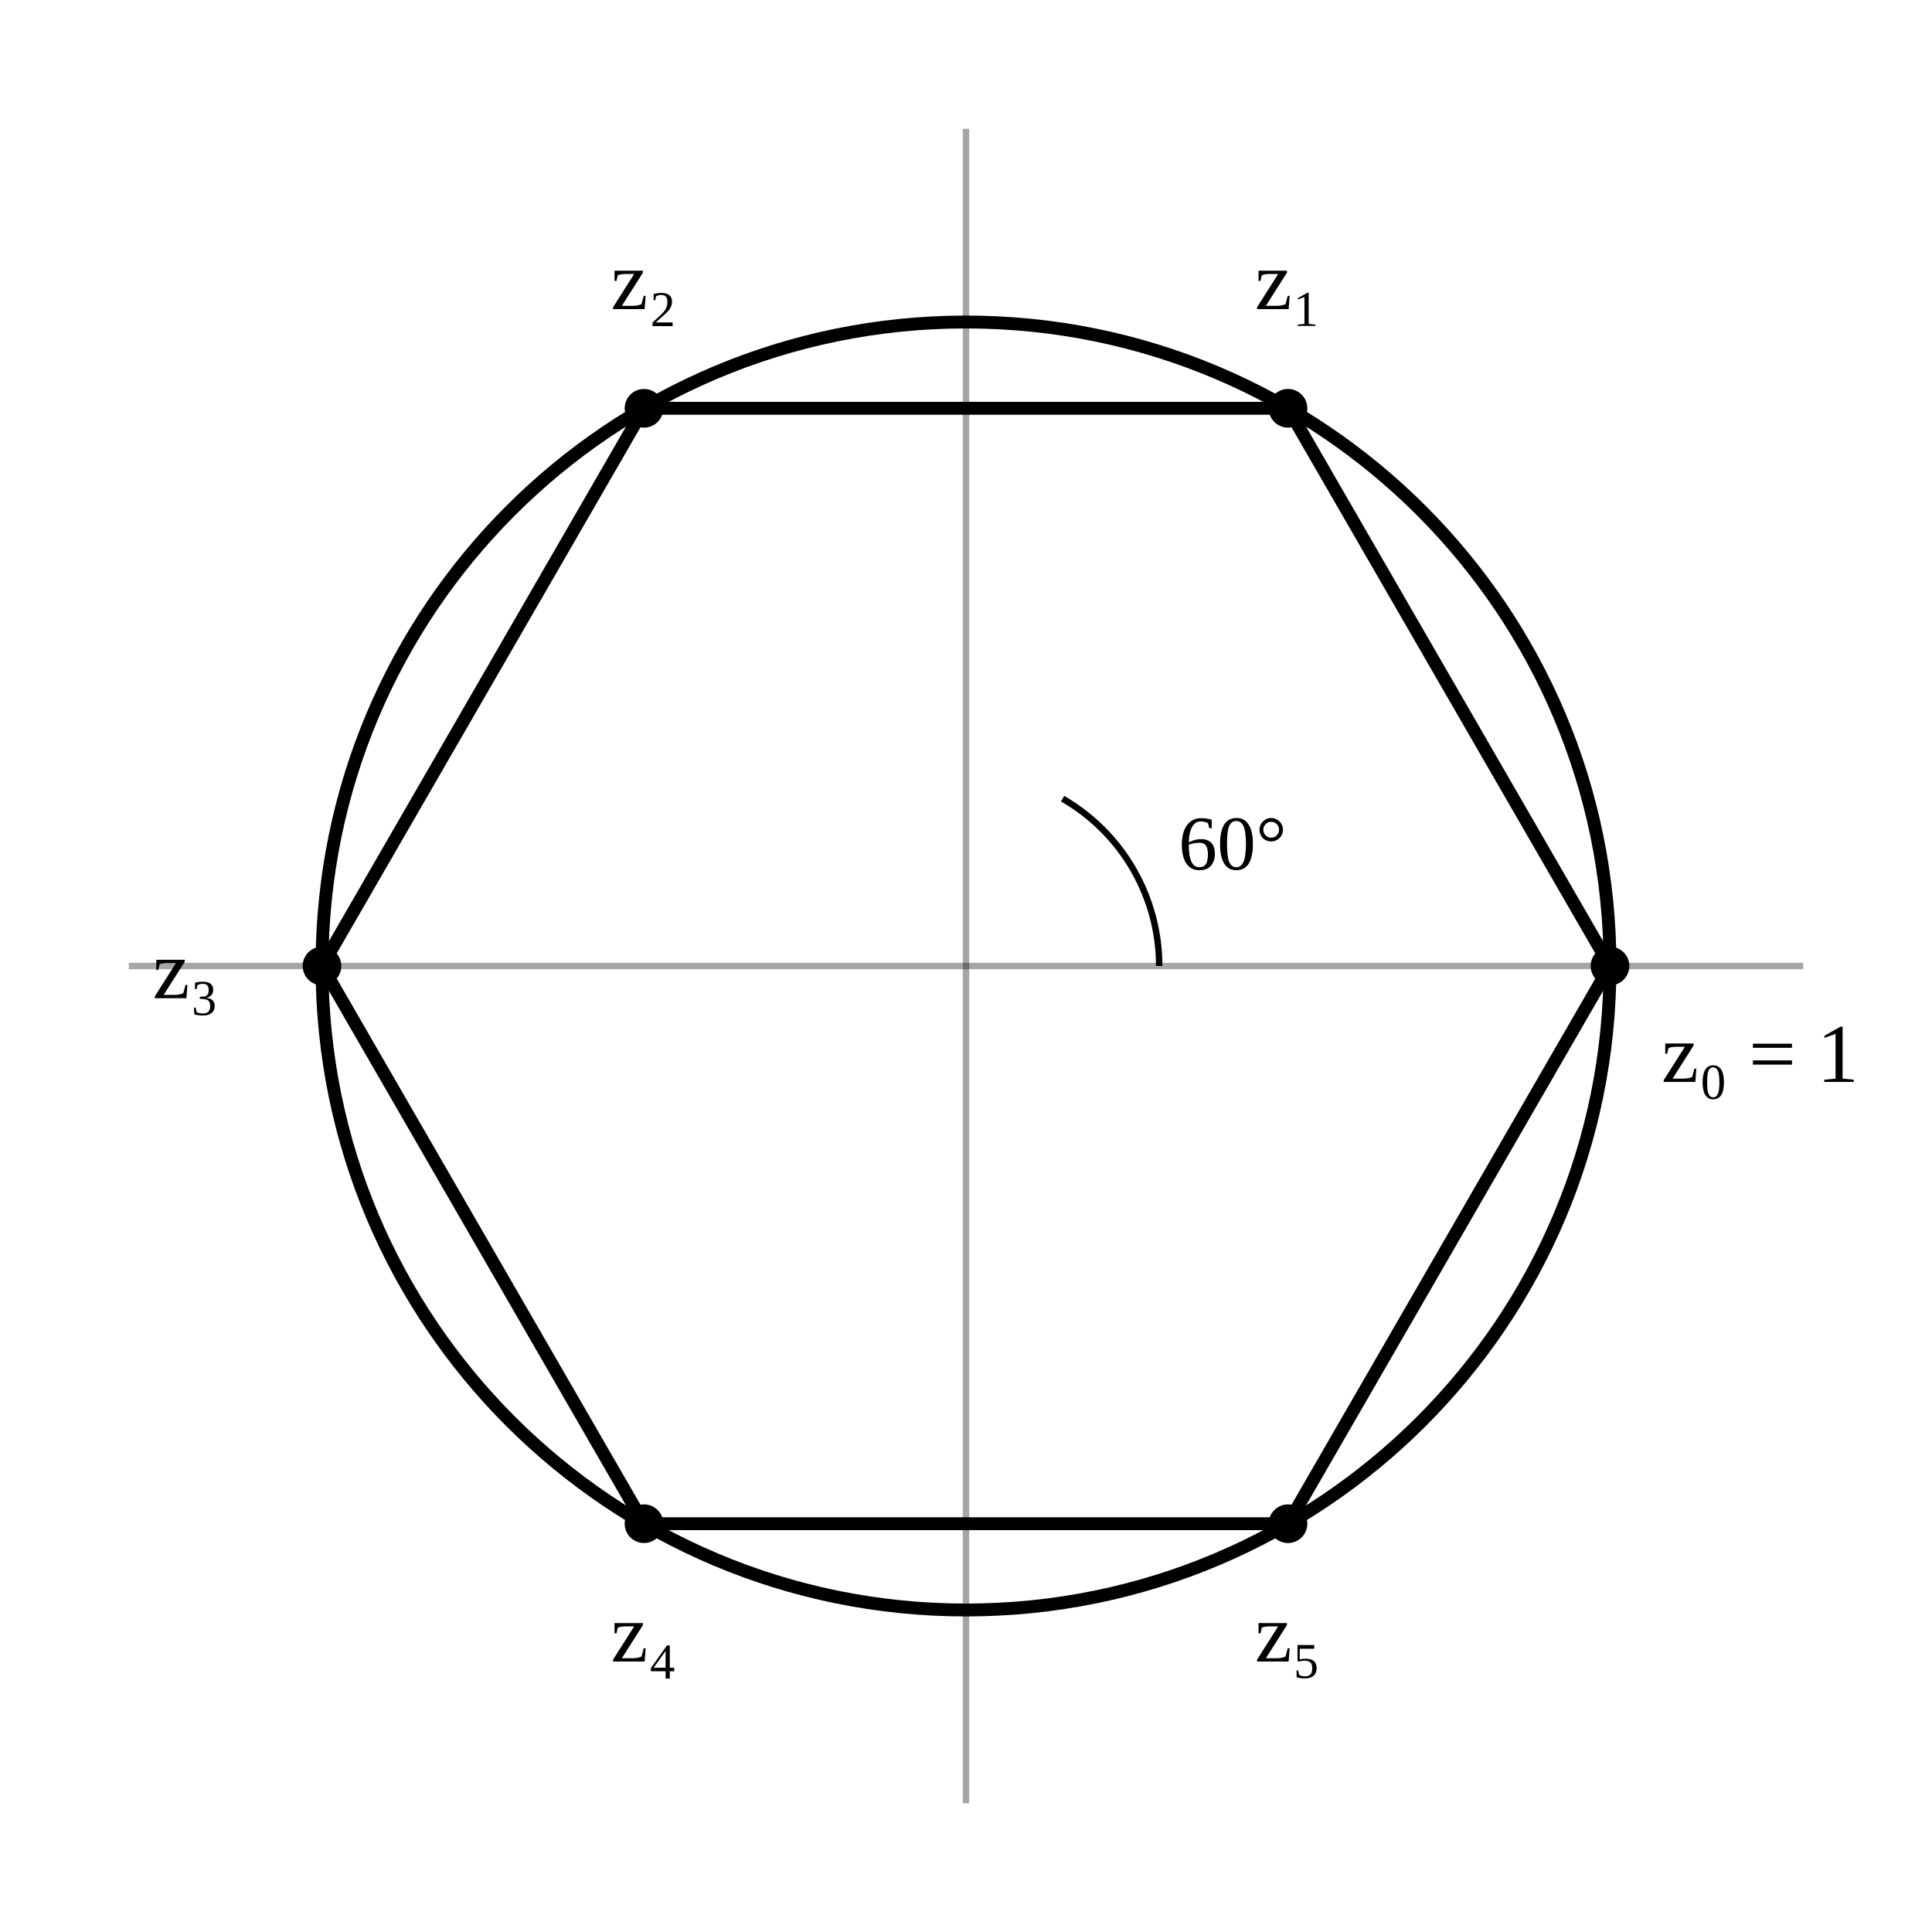
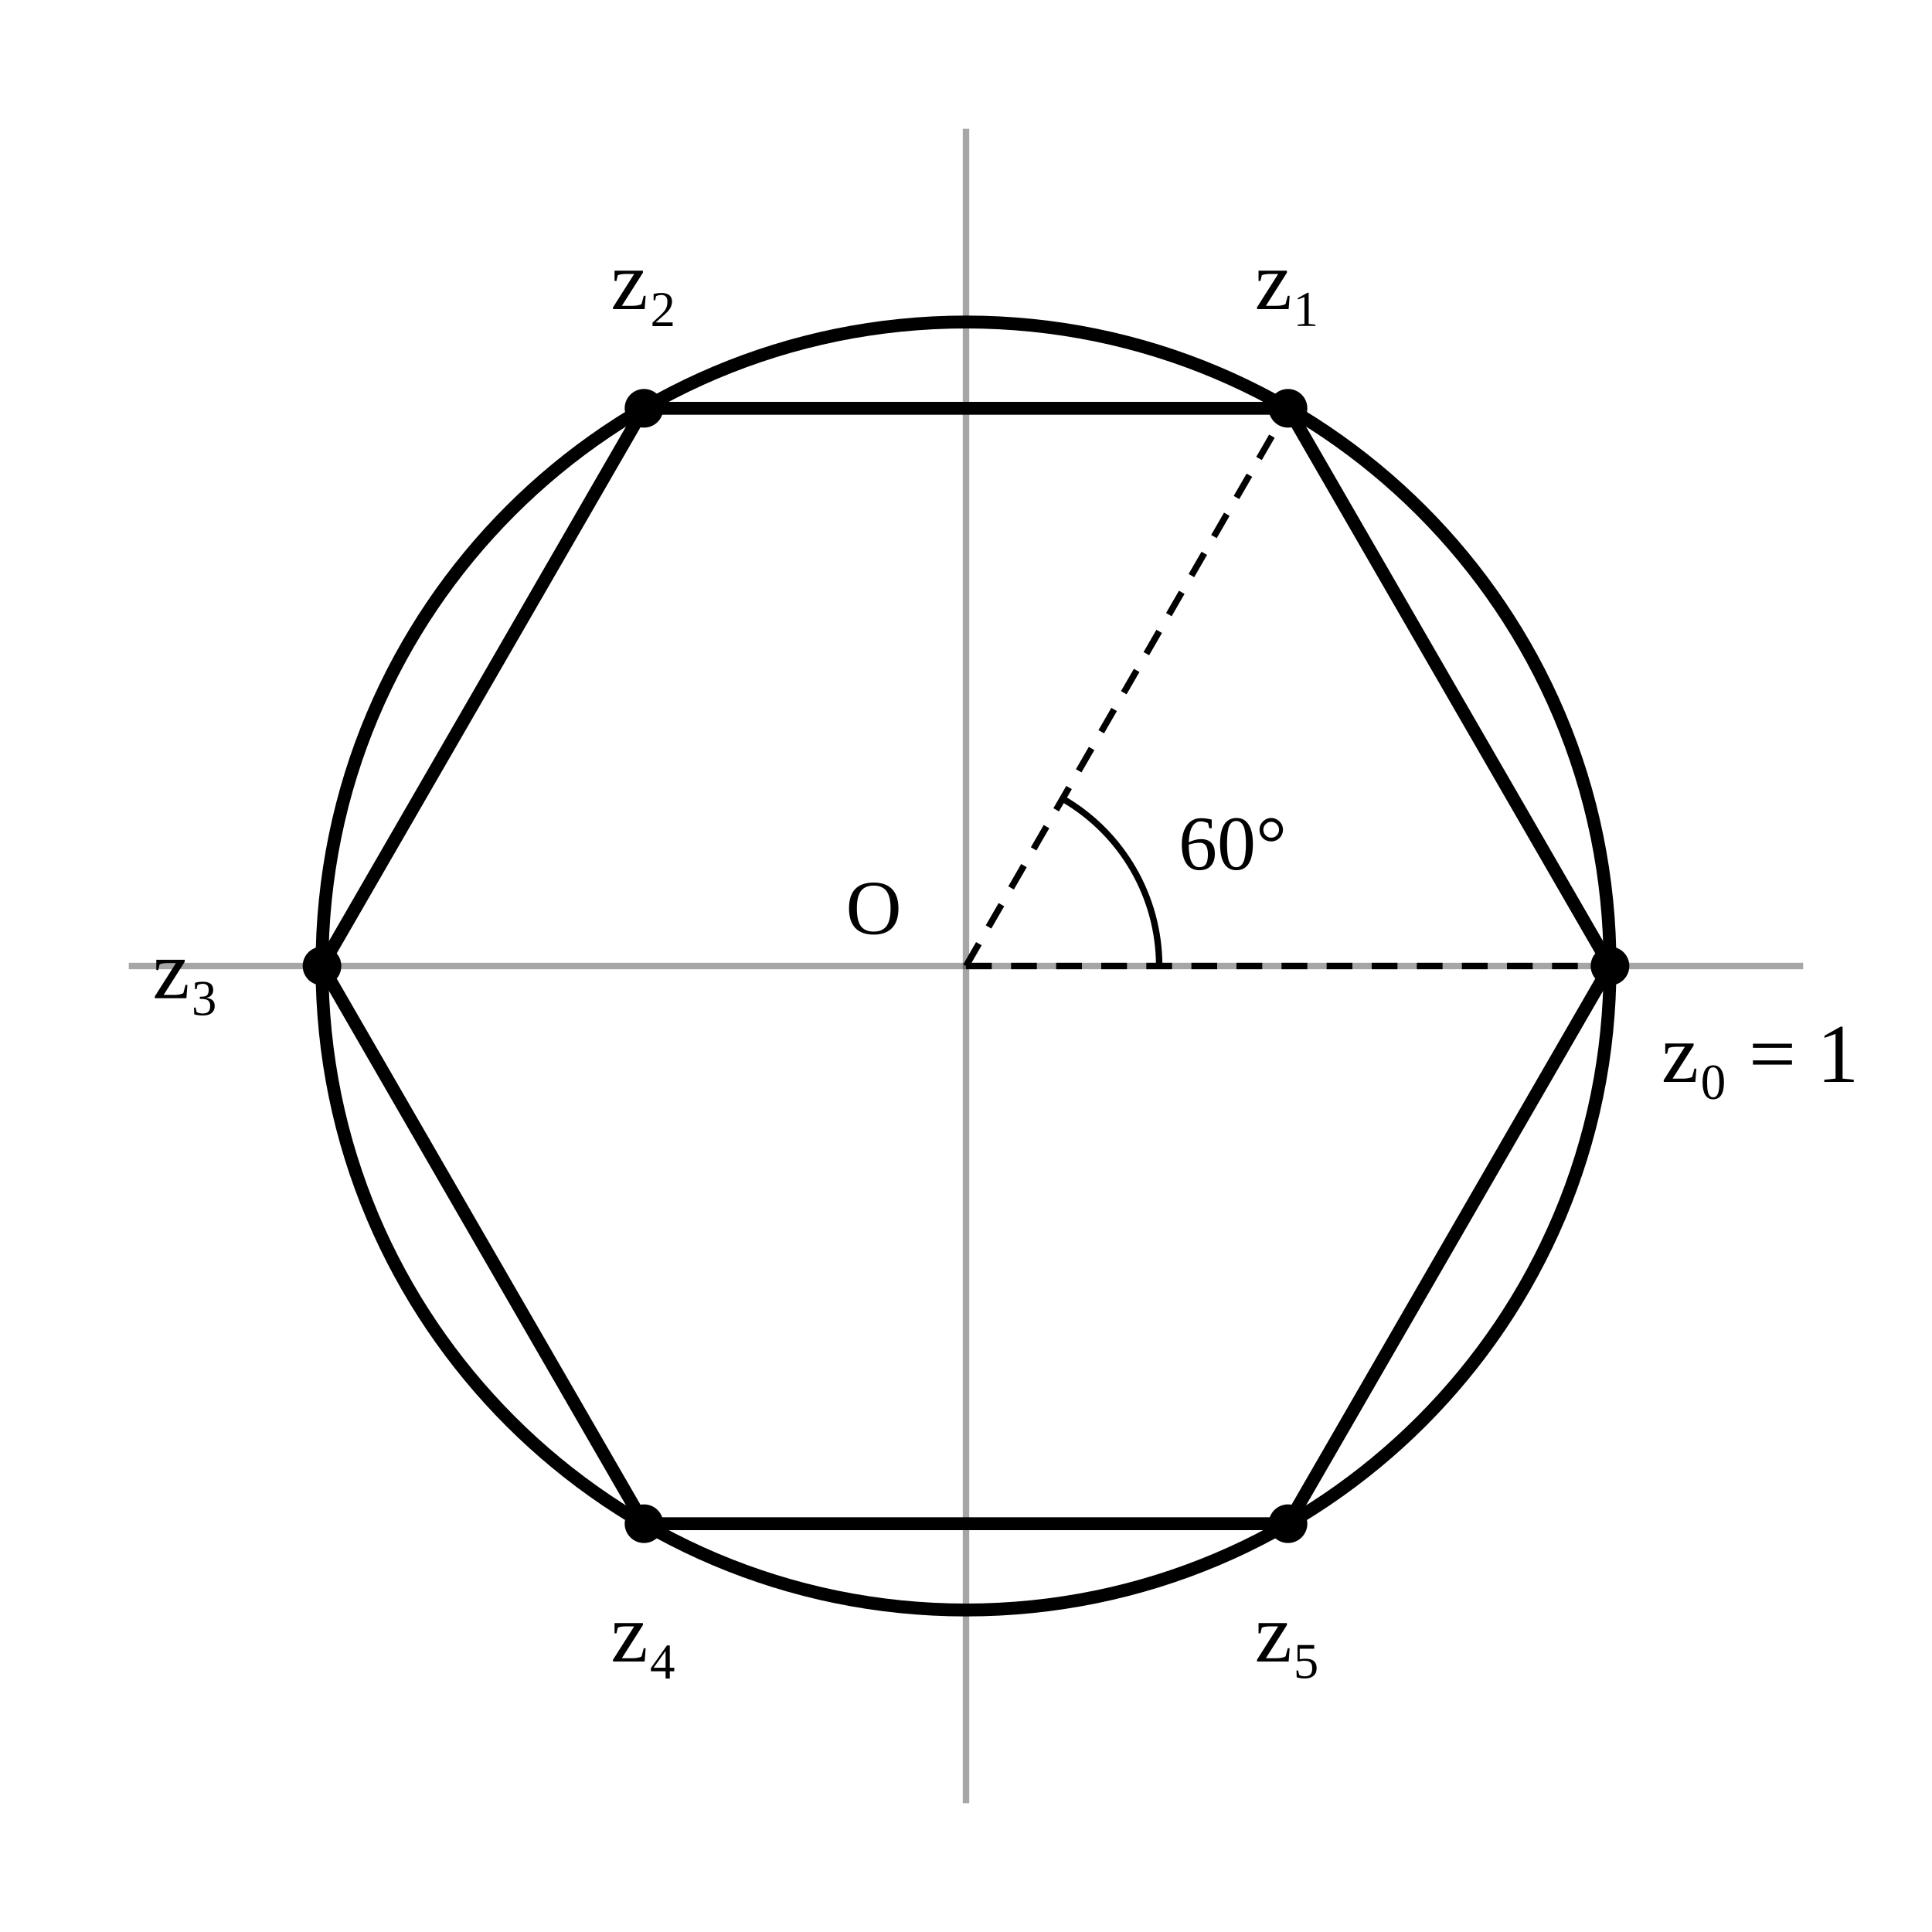
<svg xmlns="http://www.w3.org/2000/svg" viewBox="0 0 300 300" role="img" aria-label="複素平面上で単位円周上に等間隔に並ぶ1の6乗根6個の点。点1を1つの頂点とする正六角形をなす">
  <line x1="20" y1="150" x2="280" y2="150" stroke="currentColor" stroke-width="1" opacity="0.35" />
  <line x1="150" y1="20" x2="150" y2="280" stroke="currentColor" stroke-width="1" opacity="0.35" />
  <circle cx="150" cy="150" r="100" stroke="currentColor" stroke-width="2" fill="none" />
  <polygon points="250,150 200,63.4 100,63.4 50,150 100,236.6 200,236.6" stroke="currentColor" stroke-width="2" fill="none" />
+   <line x1="150" y1="150" x2="250" y2="150" stroke="currentColor" stroke-width="1" stroke-dasharray="4 3" />
+   <line x1="150" y1="150" x2="200" y2="63.4" stroke="currentColor" stroke-width="1" stroke-dasharray="4 3" />
  <path d="M 180,150 A 30,30 0 0 0 165,124.02" stroke="currentColor" stroke-width="1" fill="none" />
  <text x="183" y="135" font-size="12" fill="currentColor">60°</text>
+   <text x="140" y="145" font-size="12" text-anchor="end" fill="currentColor">O</text>
  <circle cx="250" cy="150" r="3" fill="currentColor" />
  <circle cx="200" cy="63.4" r="3" fill="currentColor" />
  <circle cx="100" cy="63.4" r="3" fill="currentColor" />
  <circle cx="50" cy="150" r="3" fill="currentColor" />
  <circle cx="100" cy="236.6" r="3" fill="currentColor" />
  <circle cx="200" cy="236.6" r="3" fill="currentColor" />
  <text x="258" y="168" font-size="13" text-anchor="start" fill="currentColor">z₀ = 1</text>
  <text x="200" y="48" font-size="13" text-anchor="middle" fill="currentColor">z₁</text>
  <text x="100" y="48" font-size="13" text-anchor="middle" fill="currentColor">z₂</text>
  <text x="34" y="155" font-size="13" text-anchor="end" fill="currentColor">z₃</text>
  <text x="100" y="258" font-size="13" text-anchor="middle" fill="currentColor">z₄</text>
  <text x="200" y="258" font-size="13" text-anchor="middle" fill="currentColor">z₅</text>
</svg>
